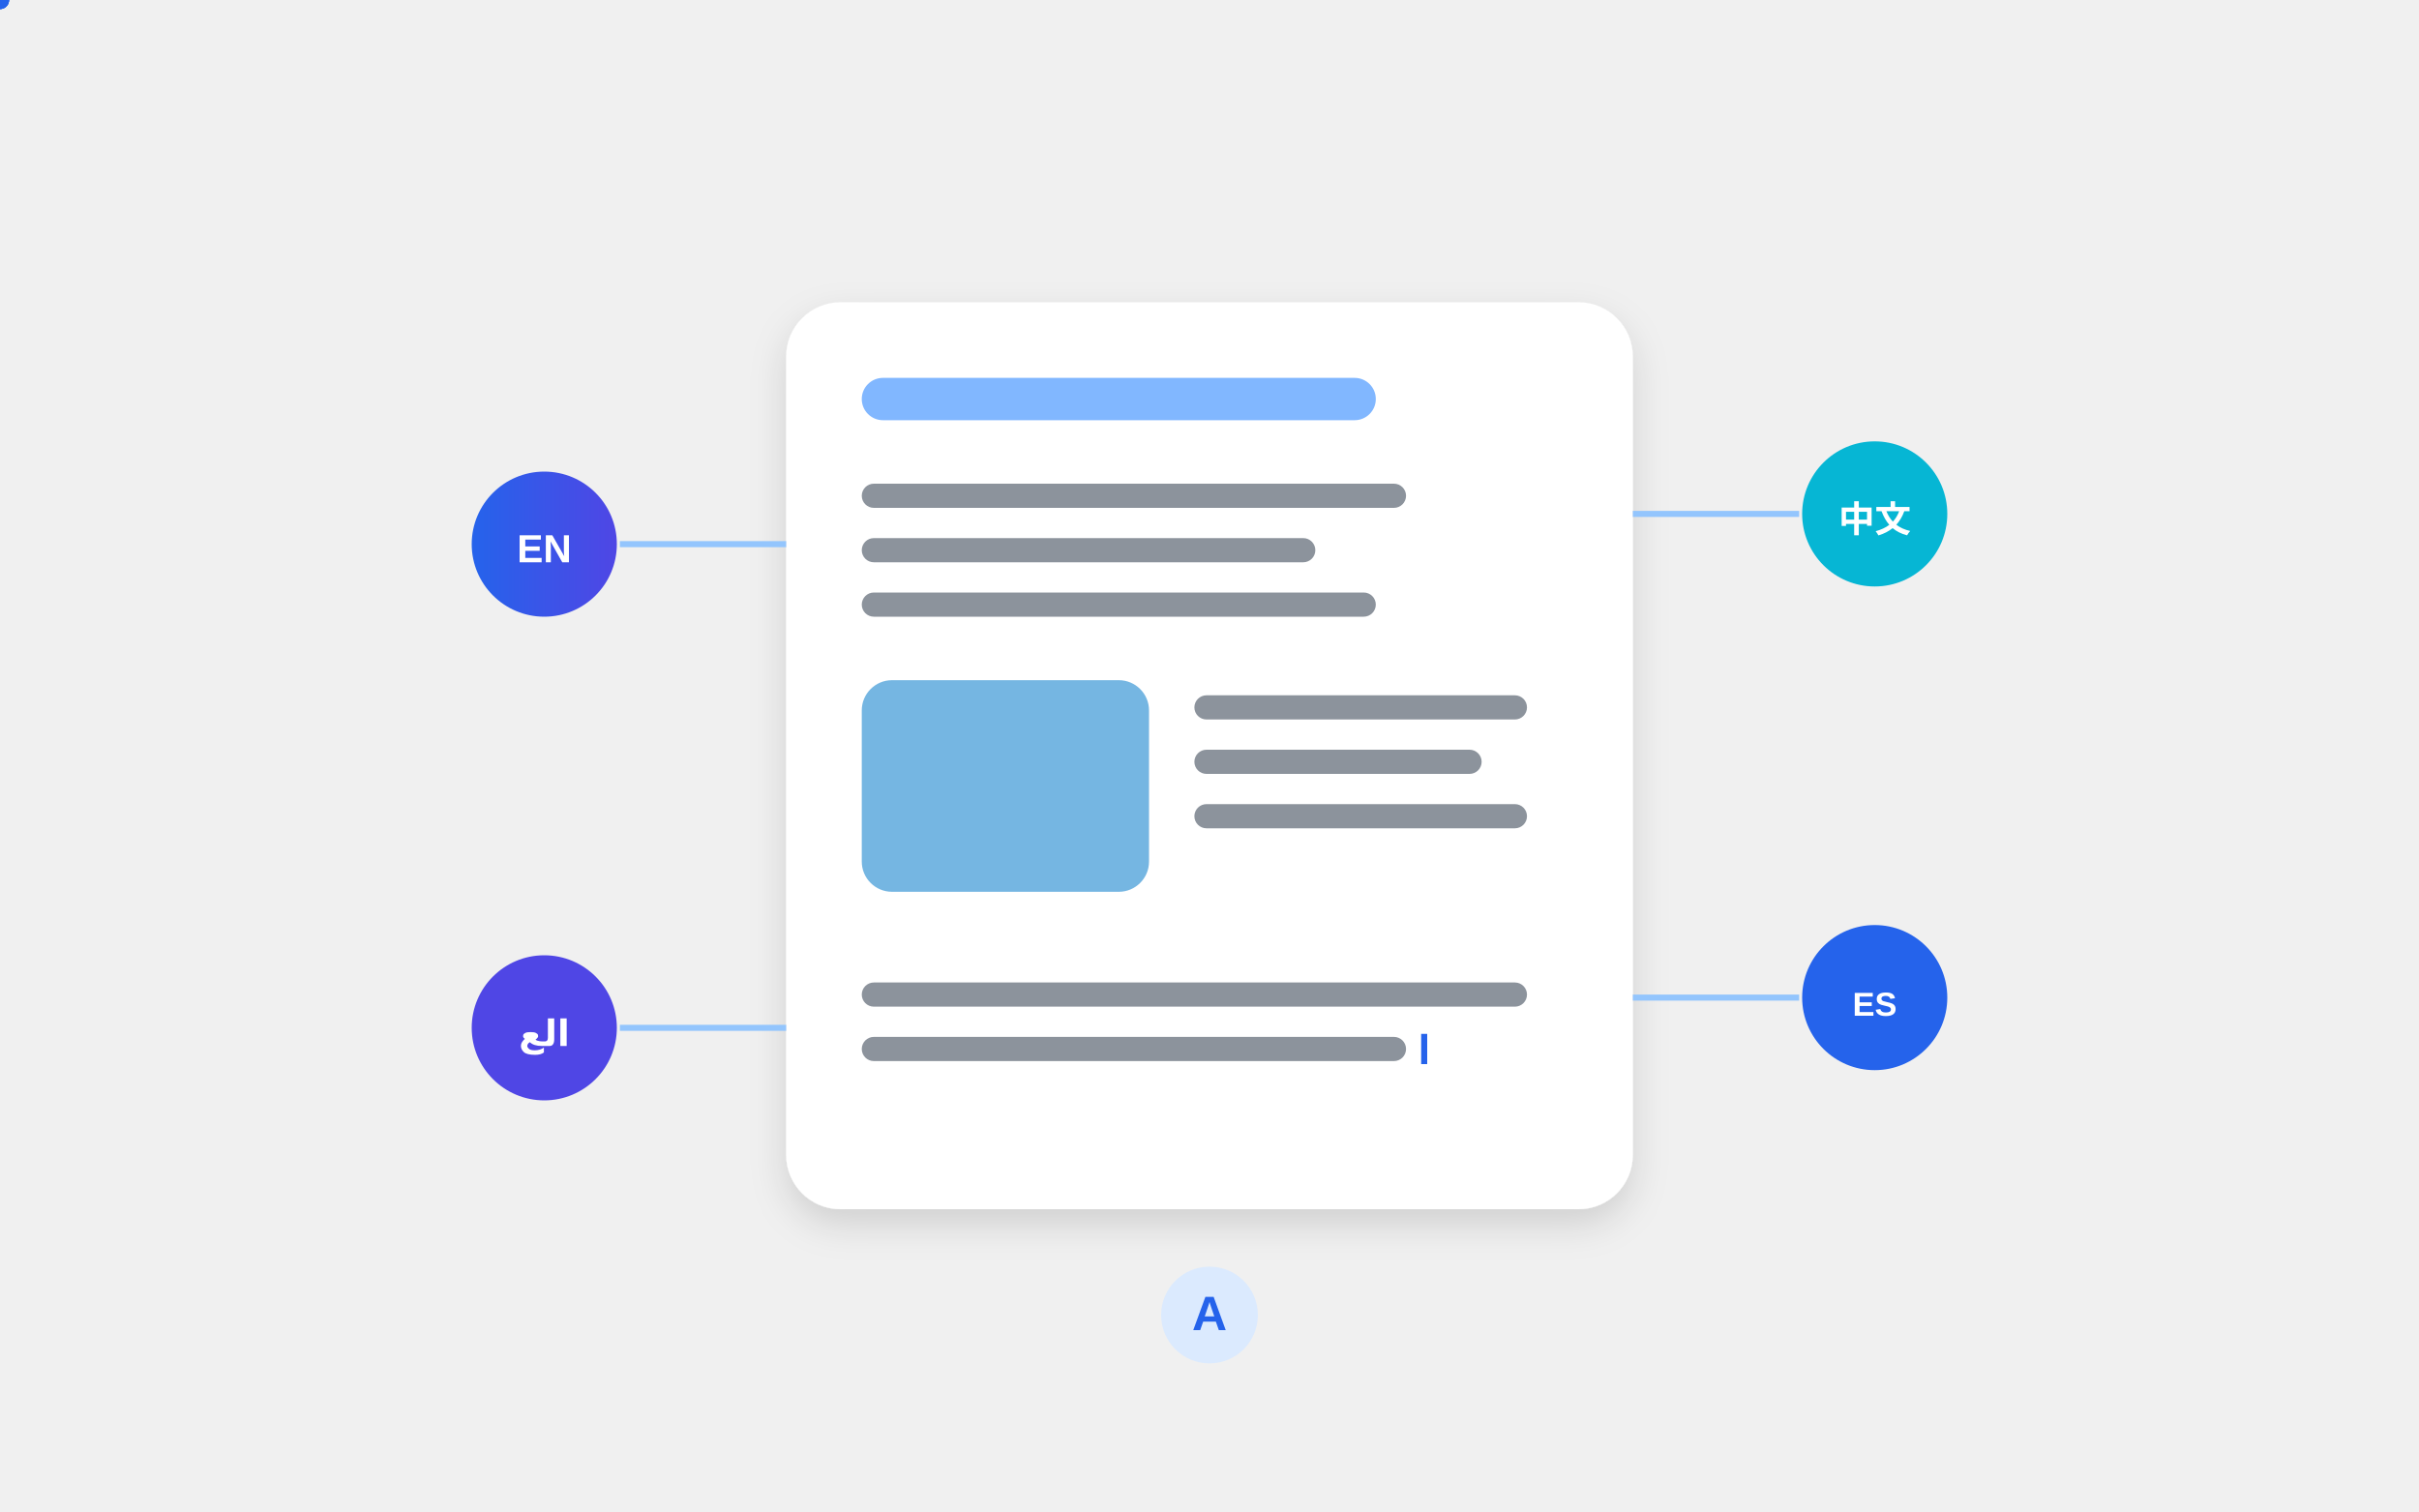
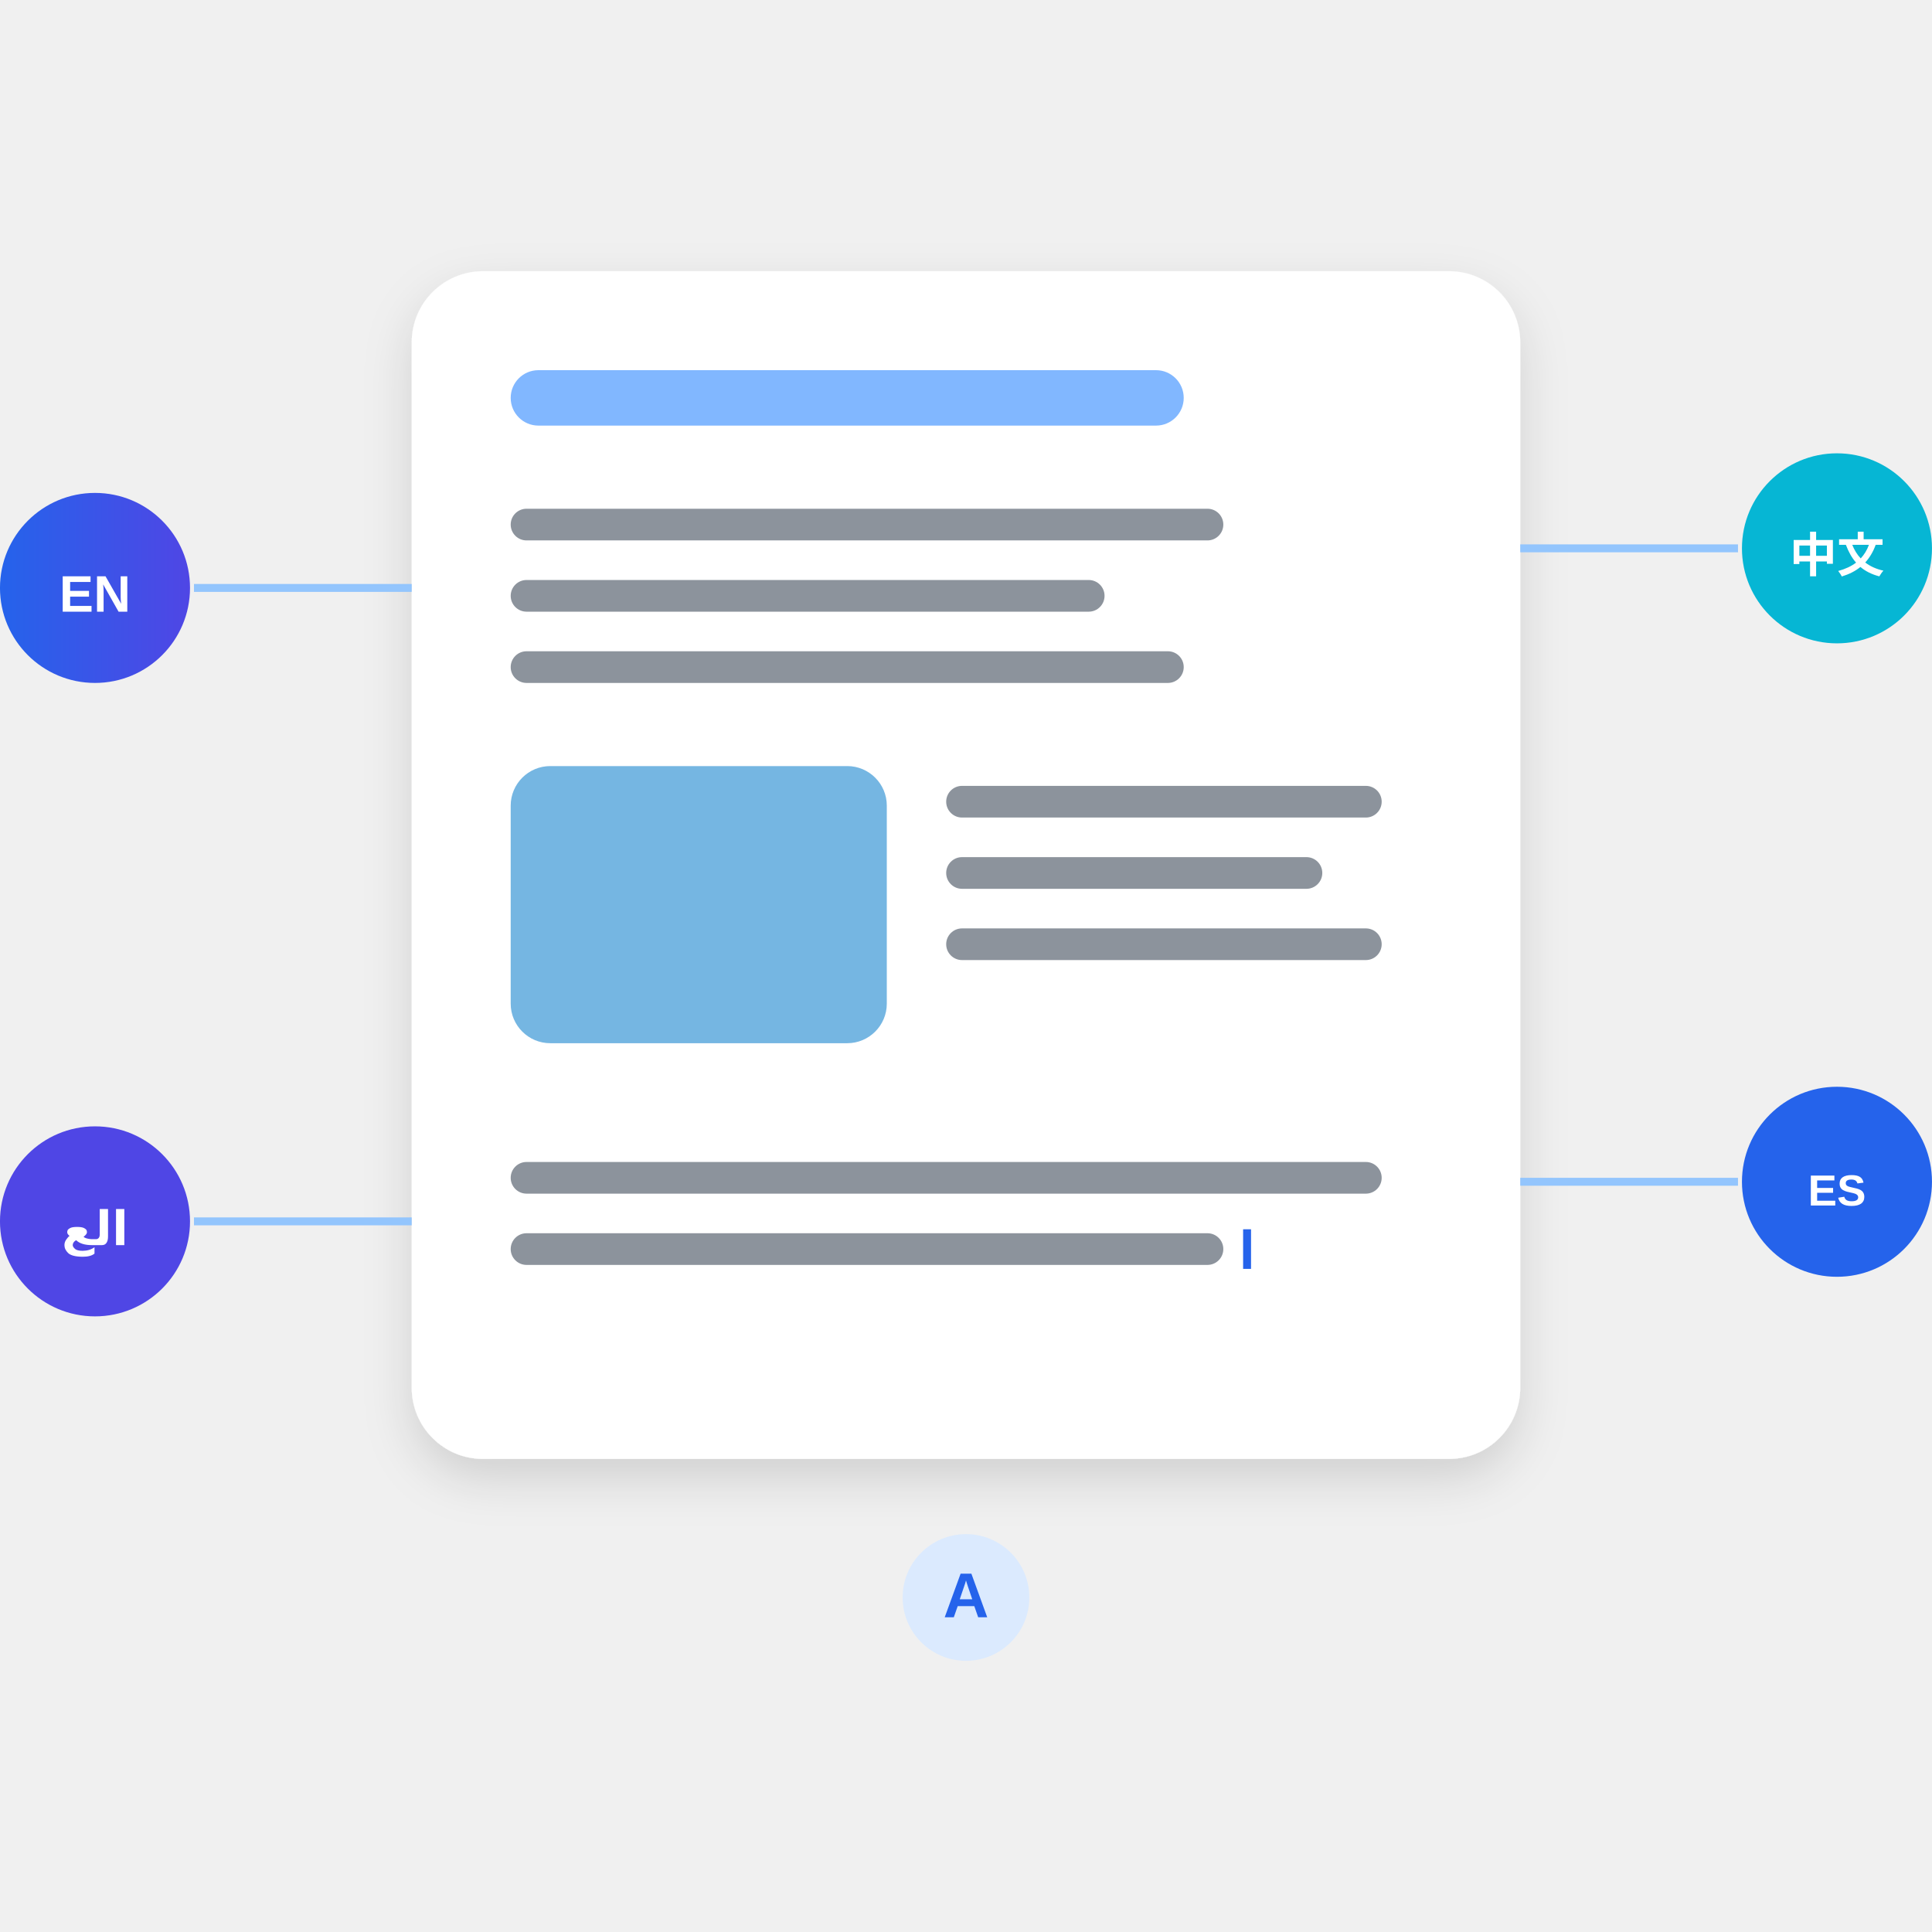
- <svg xmlns="http://www.w3.org/2000/svg" viewBox="0 0 800 500">
+ <svg xmlns="http://www.w3.org/2000/svg" width="220" height="220" viewBox="0 0 220 220">
  <defs>
    <linearGradient id="g" x1="0%" y1="0%" x2="100%">
      <stop offset="0%" stop-color="#2563EB" />
      <stop offset="100%" stop-color="#4F46E5" />
    </linearGradient>
    <filter id="shadow" x="-20%" y="-20%" width="140%" height="140%">
      <feDropShadow dx="0" dy="5" stdDeviation="6" flood-color="#00000022" />
    </filter>
  </defs>
-   <g filter="url(#shadow)">
-     <rect x="260" y="100" width="280" height="300" rx="18" fill="#fff" />
-     <rect x="285" y="125" width="170" height="14" rx="7" fill="#81b7ff" />
-     <rect x="285" y="160" width="180" height="8" rx="4" fill="#8c939c" />
-     <rect x="285" y="178" width="150" height="8" rx="4" fill="#8c939c" />
-     <rect x="285" y="196" width="170" height="8" rx="4" fill="#8c939c" />
-     <rect x="285" y="225" width="95" height="70" rx="10" fill="#75b6e2" />
-     <rect x="395" y="230" width="110" height="8" rx="4" fill="#8c939c" />
-     <rect x="395" y="248" width="95" height="8" rx="4" fill="#8c939c" />
-     <rect x="395" y="266" width="110" height="8" rx="4" fill="#8c939c" />
-     <rect x="285" y="325" width="220" height="8" rx="4" fill="#8c939c" />
-     <rect x="285" y="343" width="180" height="8" rx="4" fill="#8c939c" />
-     <rect x="470" y="342" width="2" height="10" fill="#2563EB">
-       <animate attributeName="opacity" values="1;0;1" dur="1s" repeatCount="indefinite" />
-     </rect>
-   </g>
-   <g>
-     <circle cx="180" cy="180" r="24" fill="url(#g)">
-       <animateTransform attributeName="transform" type="translate" values="0 0;0 -8;0 0" dur="3s" repeatCount="indefinite" />
-     </circle>
-     <text x="180" y="186" text-anchor="middle" font-family="Arial" font-size="13" font-weight="700" fill="#fff">EN</text>
-   </g>
-   <g>
-     <circle cx="620" cy="170" r="24" fill="#06B6D4">
-       <animateTransform attributeName="transform" type="translate" values="0 0;0 8;0 0" dur="3.4s" repeatCount="indefinite" />
-     </circle>
-     <text x="620" y="176" text-anchor="middle" font-family="Arial" font-size="12" font-weight="700" fill="#fff">中文</text>
-   </g>
-   <g>
-     <circle cx="180" cy="340" r="24" fill="#4F46E5">
-       <animateTransform attributeName="transform" type="translate" values="0 0;0 -6;0 0" dur="2.8s" repeatCount="indefinite" />
-     </circle>
-     <text x="180" y="346" text-anchor="middle" font-family="Arial" font-size="12" font-weight="700" fill="#fff">الع</text>
-   </g>
-   <g>
-     <circle cx="620" cy="330" r="24" fill="#2563EB">
-       <animateTransform attributeName="transform" type="translate" values="0 0;0 7;0 0" dur="3.2s" repeatCount="indefinite" />
-     </circle>
-     <text x="620" y="336" text-anchor="middle" font-family="Arial" font-size="11" font-weight="700" fill="#fff">ES</text>
-   </g>
-   <g stroke="#93C5FD" stroke-width="2" fill="none">
-     <line x1="205" y1="180" x2="260" y2="180" />
-     <line x1="540" y1="170" x2="595" y2="170" />
-     <line x1="205" y1="340" x2="260" y2="340" />
-     <line x1="540" y1="330" x2="595" y2="330" />
-   </g>
-   <g fill="#2563EB">
-     <circle r="3">
-       <animateMotion dur="2s" repeatCount="indefinite" path="M205 180 L260 180" />
-     </circle>
-     <circle r="3">
-       <animateMotion dur="2.2s" repeatCount="indefinite" path="M595 170 L540 170" />
-     </circle>
-     <circle r="3">
-       <animateMotion dur="2s" repeatCount="indefinite" path="M205 340 L260 340" />
-     </circle>
-     <circle r="3">
-       <animateMotion dur="2.4s" repeatCount="indefinite" path="M595 330 L540 330" />
-     </circle>
-   </g>
-   <g transform="translate(400 435)">
-     <circle r="16" fill="#DBEAFE" />
-     <text x="0" y="5" text-anchor="middle" font-family="Arial" font-size="16" font-weight="700" fill="#2563EB">A</text>
-     <animateTransform attributeName="transform" type="rotate" from="0 400 435" to="360 400 435" dur="8s" repeatCount="indefinite" />
+   <g transform="translate(-70.33,-14.20) scale(0.45082)">
+     <g filter="url(#shadow)">
+       <rect x="260" y="100" width="280" height="300" rx="18" fill="#fff" />
+       <rect x="285" y="125" width="170" height="14" rx="7" fill="#81b7ff" />
+       <rect x="285" y="160" width="180" height="8" rx="4" fill="#8c939c" />
+       <rect x="285" y="178" width="150" height="8" rx="4" fill="#8c939c" />
+       <rect x="285" y="196" width="170" height="8" rx="4" fill="#8c939c" />
+       <rect x="285" y="225" width="95" height="70" rx="10" fill="#75b6e2" />
+       <rect x="395" y="230" width="110" height="8" rx="4" fill="#8c939c" />
+       <rect x="395" y="248" width="95" height="8" rx="4" fill="#8c939c" />
+       <rect x="395" y="266" width="110" height="8" rx="4" fill="#8c939c" />
+       <rect x="285" y="325" width="220" height="8" rx="4" fill="#8c939c" />
+       <rect x="285" y="343" width="180" height="8" rx="4" fill="#8c939c" />
+       <rect x="470" y="342" width="2" height="10" fill="#2563EB">
+         <animate attributeName="opacity" values="1;0;1" dur="1s" repeatCount="indefinite" />
+       </rect>
+     </g>
+     <g>
+       <circle cx="180" cy="180" r="24" fill="url(#g)">
+         <animateTransform attributeName="transform" type="translate" values="0 0;0 -8;0 0" dur="3s" repeatCount="indefinite" />
+       </circle>
+       <text x="180" y="186" text-anchor="middle" font-family="Arial" font-size="13" font-weight="700" fill="#fff">EN</text>
+     </g>
+     <g>
+       <circle cx="620" cy="170" r="24" fill="#06B6D4">
+         <animateTransform attributeName="transform" type="translate" values="0 0;0 8;0 0" dur="3.4s" repeatCount="indefinite" />
+       </circle>
+       <text x="620" y="176" text-anchor="middle" font-family="Arial" font-size="12" font-weight="700" fill="#fff">中文</text>
+     </g>
+     <g>
+       <circle cx="180" cy="340" r="24" fill="#4F46E5">
+         <animateTransform attributeName="transform" type="translate" values="0 0;0 -6;0 0" dur="2.8s" repeatCount="indefinite" />
+       </circle>
+       <text x="180" y="346" text-anchor="middle" font-family="Arial" font-size="12" font-weight="700" fill="#fff">الع</text>
+     </g>
+     <g>
+       <circle cx="620" cy="330" r="24" fill="#2563EB">
+         <animateTransform attributeName="transform" type="translate" values="0 0;0 7;0 0" dur="3.2s" repeatCount="indefinite" />
+       </circle>
+       <text x="620" y="336" text-anchor="middle" font-family="Arial" font-size="11" font-weight="700" fill="#fff">ES</text>
+     </g>
+     <g stroke="#93C5FD" stroke-width="2" fill="none">
+       <line x1="205" y1="180" x2="260" y2="180" />
+       <line x1="540" y1="170" x2="595" y2="170" />
+       <line x1="205" y1="340" x2="260" y2="340" />
+       <line x1="540" y1="330" x2="595" y2="330" />
+     </g>
+     <g fill="#2563EB">
+       <circle r="3">
+         <animateMotion dur="2s" repeatCount="indefinite" path="M205 180 L260 180" />
+       </circle>
+       <circle r="3">
+         <animateMotion dur="2.2s" repeatCount="indefinite" path="M595 170 L540 170" />
+       </circle>
+       <circle r="3">
+         <animateMotion dur="2s" repeatCount="indefinite" path="M205 340 L260 340" />
+       </circle>
+       <circle r="3">
+         <animateMotion dur="2.4s" repeatCount="indefinite" path="M595 330 L540 330" />
+       </circle>
+     </g>
+     <g transform="translate(400 435)">
+       <circle r="16" fill="#DBEAFE" />
+       <text x="0" y="5" text-anchor="middle" font-family="Arial" font-size="16" font-weight="700" fill="#2563EB">A</text>
+       <animateTransform attributeName="transform" type="rotate" from="0 400 435" to="360 400 435" dur="8s" repeatCount="indefinite" />
+     </g>
  </g>
</svg>
